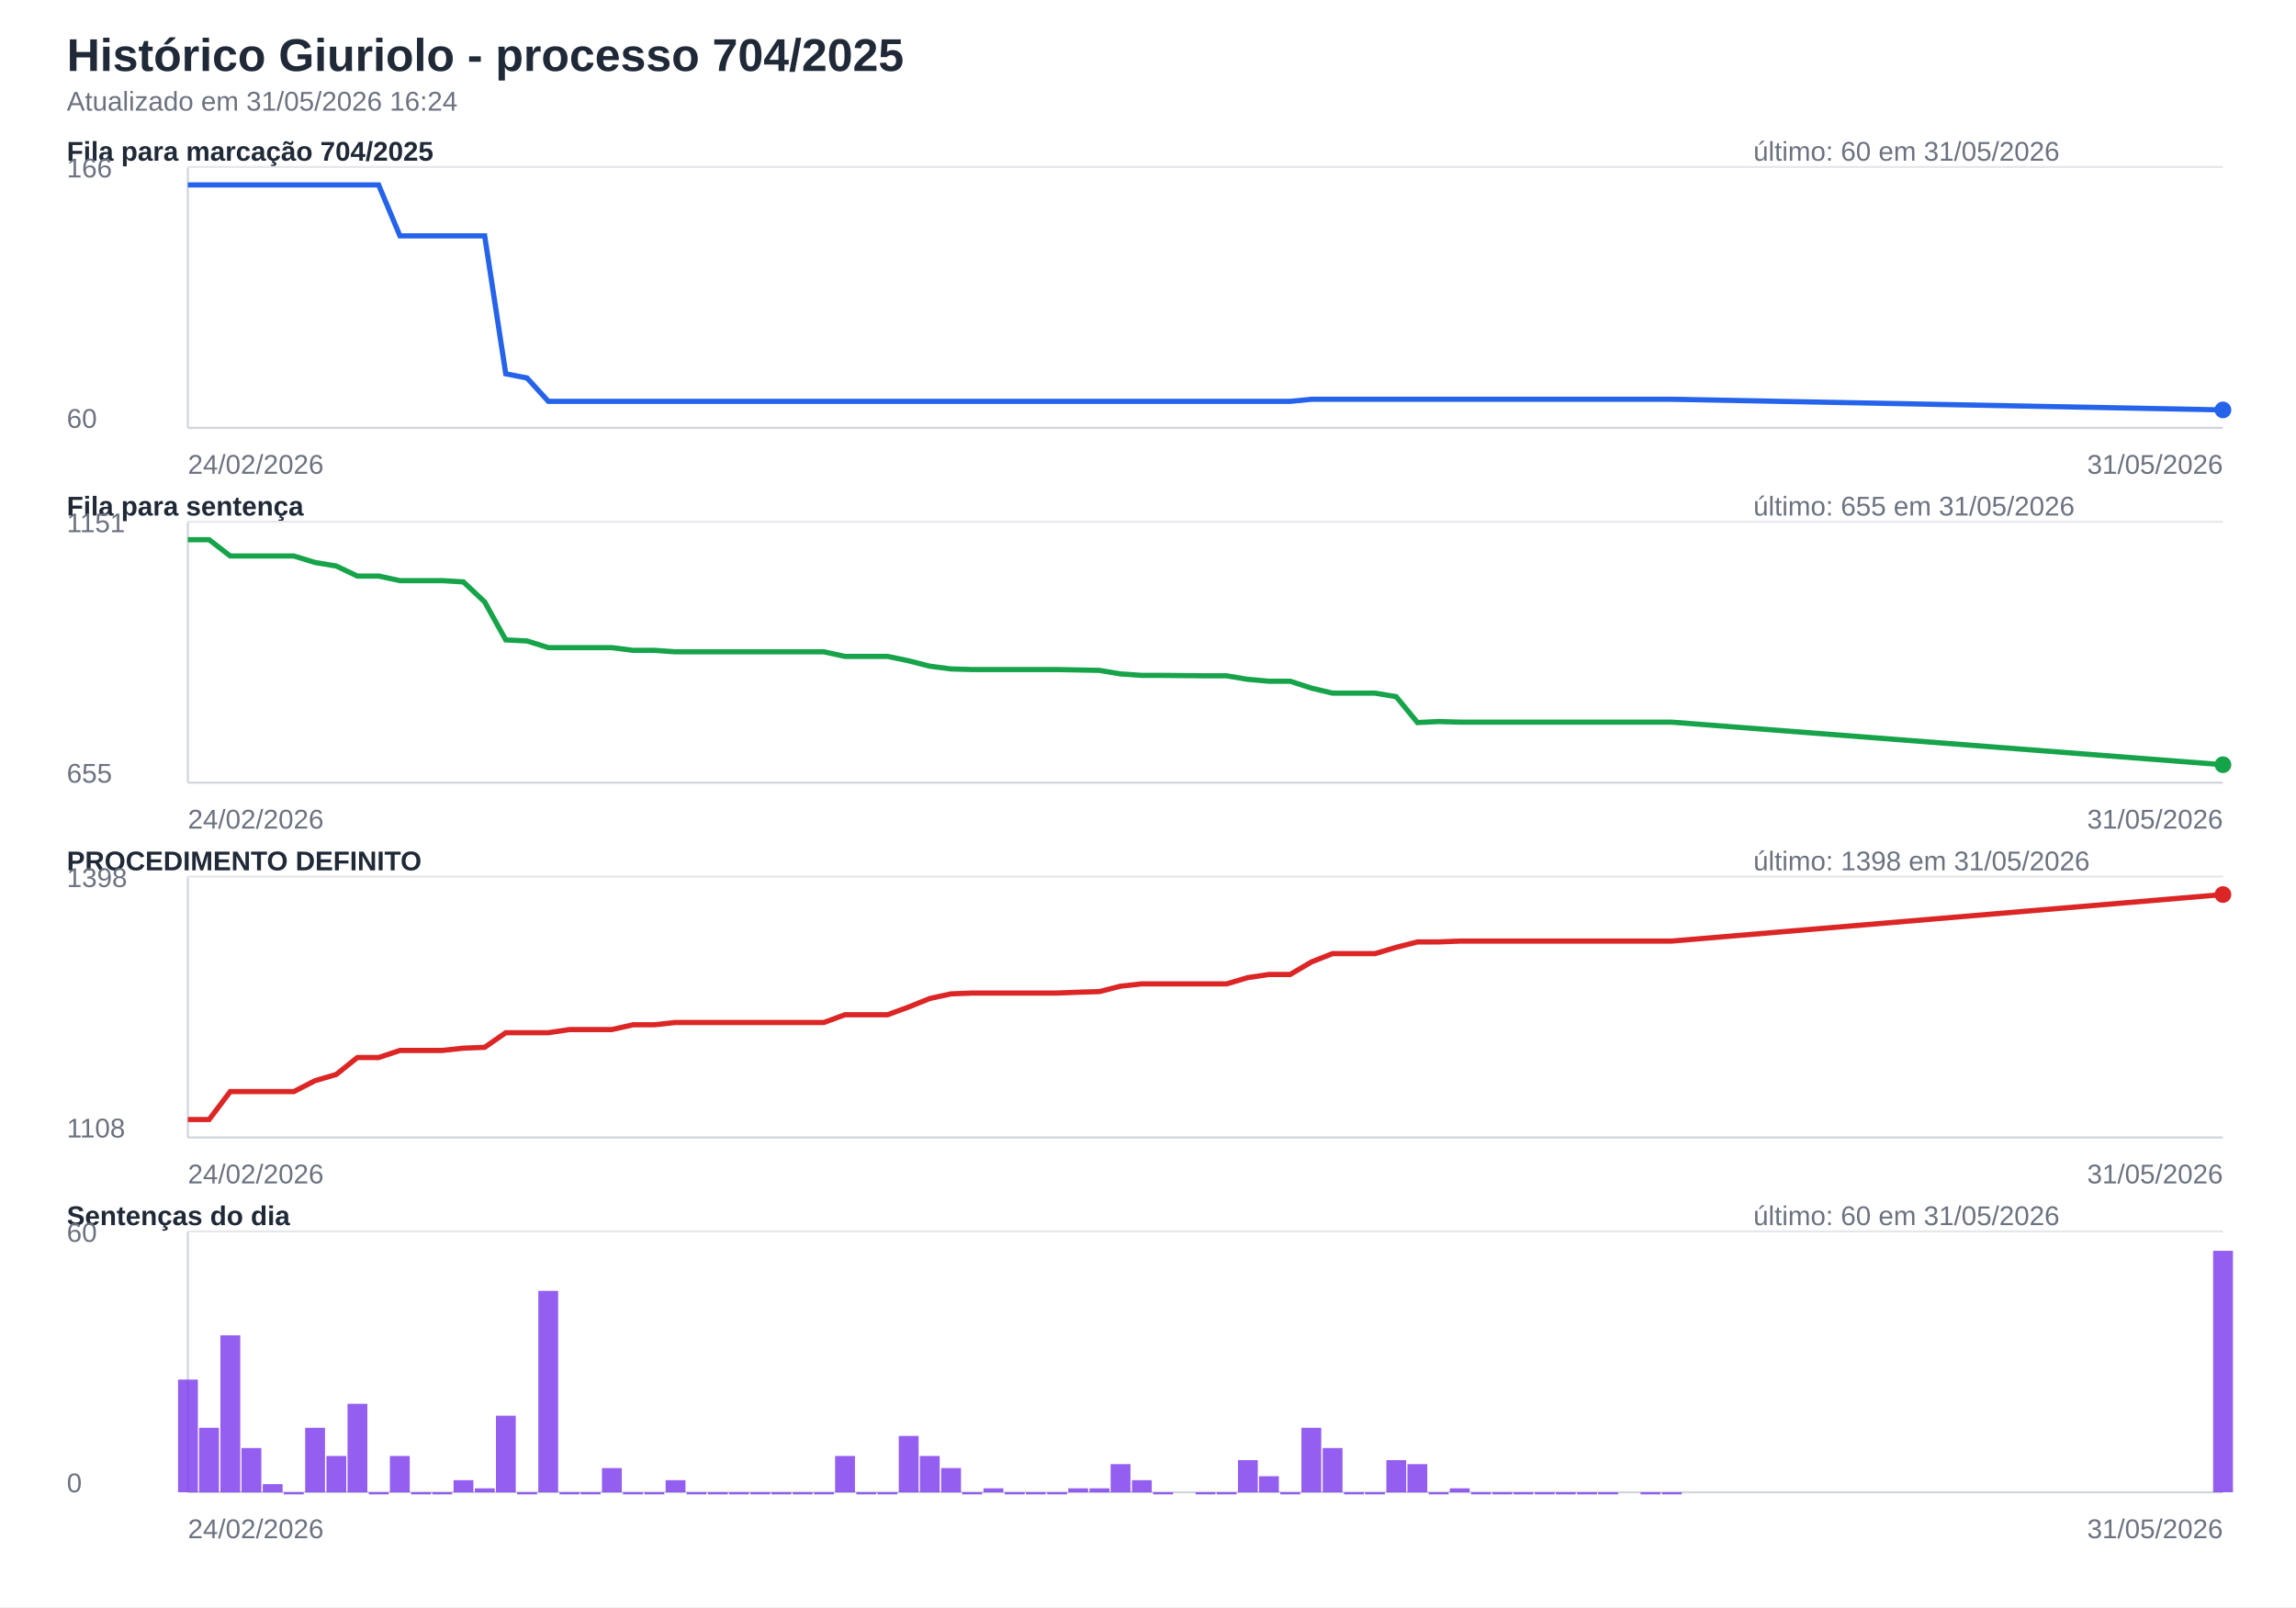
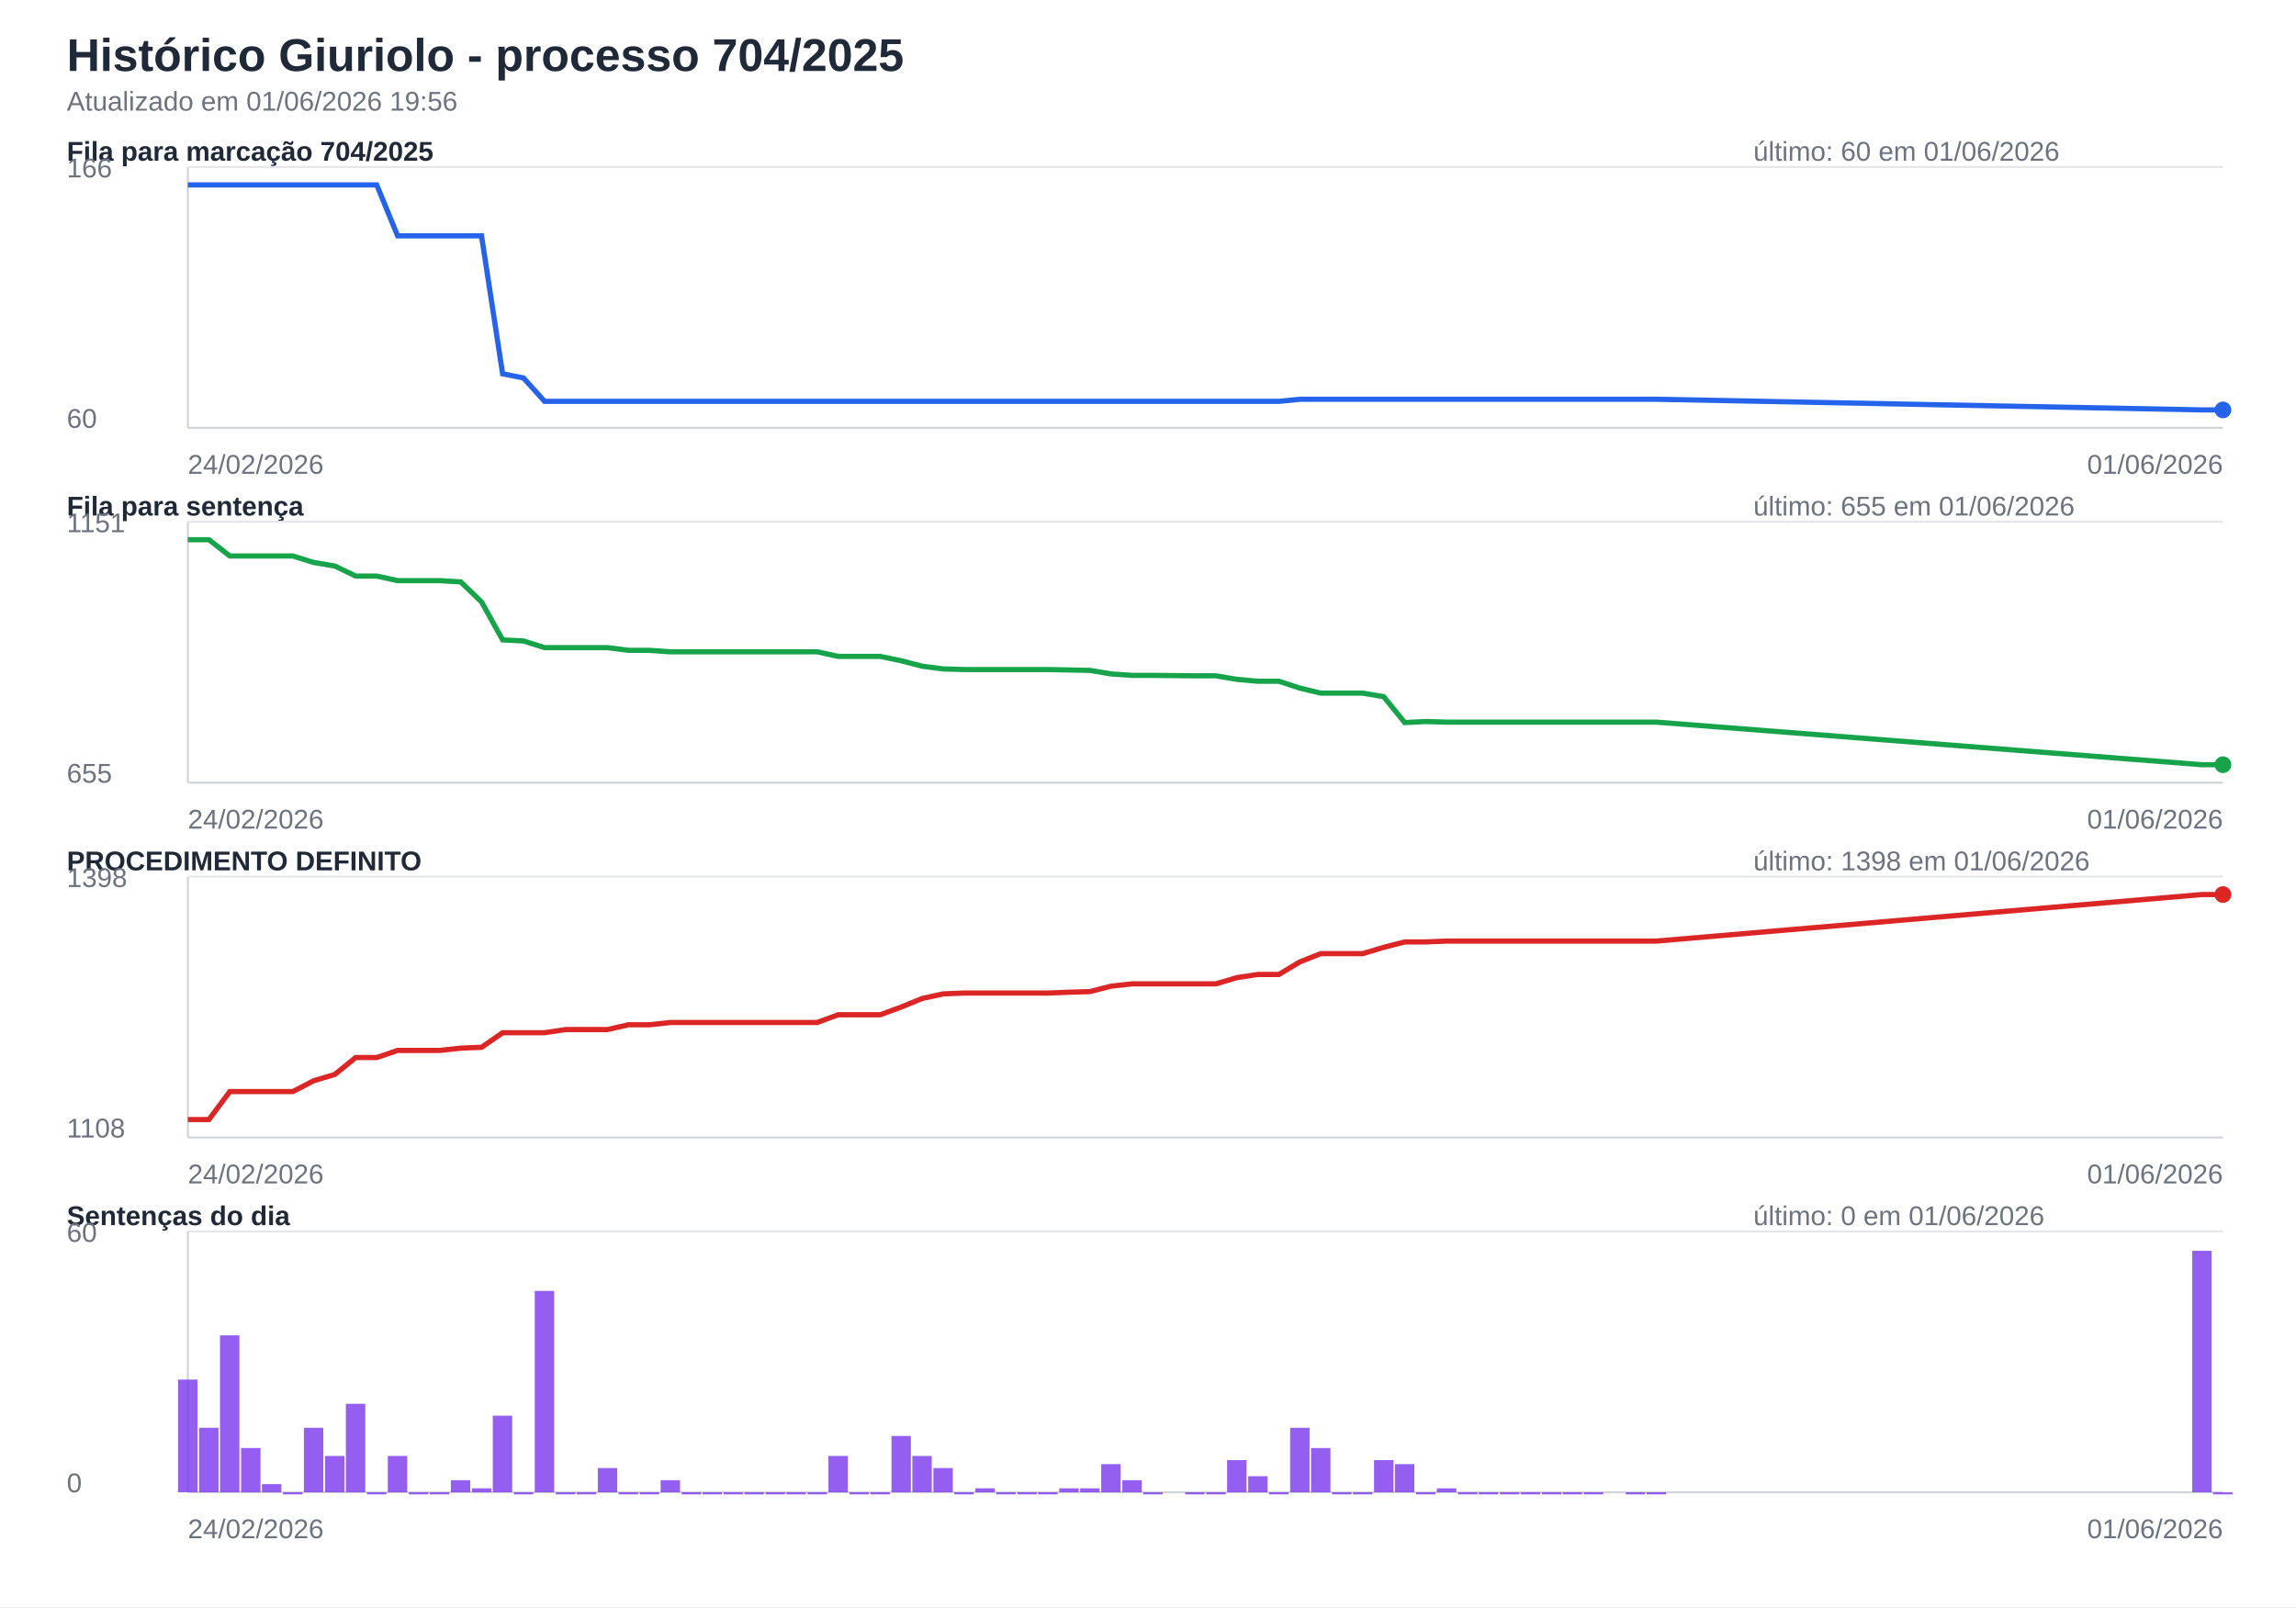
<svg xmlns="http://www.w3.org/2000/svg" width="1100" height="770" viewBox="0 0 1100 770">
  <rect width="100%" height="100%" fill="#ffffff" />
  <style>text{font-family:Segoe UI,Arial,sans-serif;font-size:13px;fill:#1f2937}.titulo{font-size:22px;font-weight:700}.sub{fill:#6b7280}.eixo{stroke:#d1d5db;stroke-width:1}.grade{stroke:#e5e7eb;stroke-width:1}.linha{fill:none;stroke-width:2.5}.barra{opacity:.82}</style>
  <text class="titulo" x="32" y="34">Histórico Giuriolo - processo 704/2025</text>
-   <text class="sub" x="32" y="53">Atualizado em 31/05/2026 16:24</text>
+   <text class="sub" x="32" y="53">Atualizado em 01/06/2026 19:56</text>
  <text x="32" y="77" font-weight="700">Fila para marcação 704/2025</text>
-   <text class="sub" x="840" y="77">último: 60 em 31/05/2026</text>
+   <text class="sub" x="840" y="77">último: 60 em 01/06/2026</text>
  <line class="eixo" x1="90" y1="205" x2="1065" y2="205" />
  <line class="eixo" x1="90" y1="80" x2="90" y2="205" />
  <line class="grade" x1="90" y1="80" x2="1065" y2="80" />
  <text class="sub" x="32" y="85">166</text>
  <text class="sub" x="32" y="205">60</text>
-   <path class="linha" stroke="#2563eb" d="M90.0,88.6 L100.2,88.6 L110.3,88.6 L120.5,88.6 L130.6,88.6 L140.8,88.6 L150.9,88.6 L161.1,88.6 L171.2,88.6 L181.4,88.6 L191.6,113.0 L201.7,113.0 L211.9,113.0 L222.0,113.0 L232.2,113.0 L242.3,179.1 L252.5,181.1 L262.7,192.3 L272.8,192.3 L283.0,192.3 L293.1,192.3 L303.3,192.3 L313.4,192.3 L323.6,192.3 L333.8,192.3 L343.9,192.3 L354.1,192.3 L364.2,192.3 L374.4,192.3 L384.5,192.3 L394.7,192.3 L404.8,192.3 L415.0,192.3 L425.2,192.3 L435.3,192.3 L445.5,192.3 L455.6,192.3 L465.8,192.3 L475.9,192.3 L486.1,192.3 L496.2,192.3 L506.4,192.3 L516.6,192.3 L526.7,192.3 L536.9,192.3 L547.0,192.3 L557.2,192.3 L577.5,192.3 L587.7,192.3 L597.8,192.3 L608.0,192.3 L618.1,192.3 L628.3,191.3 L638.4,191.3 L648.6,191.3 L658.8,191.3 L668.9,191.3 L679.1,191.3 L689.2,191.3 L699.4,191.3 L709.5,191.3 L719.7,191.3 L729.8,191.3 L740.0,191.3 L750.2,191.3 L760.3,191.3 L770.5,191.3 L790.8,191.3 L800.9,191.3 L1065.0,196.4" />
+   <path class="linha" stroke="#2563eb" d="M90.0,88.6 L100.1,88.6 L110.1,88.6 L120.2,88.6 L130.2,88.6 L140.3,88.6 L150.3,88.6 L160.4,88.6 L170.4,88.6 L180.5,88.6 L190.5,113.0 L200.6,113.0 L210.6,113.0 L220.7,113.0 L230.7,113.0 L240.8,179.1 L250.8,181.1 L260.9,192.3 L270.9,192.3 L281.0,192.3 L291.0,192.3 L301.1,192.3 L311.1,192.3 L321.2,192.3 L331.2,192.3 L341.3,192.3 L351.3,192.3 L361.4,192.3 L371.4,192.3 L381.5,192.3 L391.5,192.3 L401.6,192.3 L411.6,192.3 L421.7,192.3 L431.8,192.3 L441.8,192.3 L451.9,192.3 L461.9,192.3 L472.0,192.3 L482.0,192.3 L492.1,192.3 L502.1,192.3 L512.2,192.3 L522.2,192.3 L532.3,192.3 L542.3,192.3 L552.4,192.3 L572.5,192.3 L582.5,192.3 L592.6,192.3 L602.6,192.3 L612.7,192.3 L622.7,191.3 L632.8,191.3 L642.8,191.3 L652.9,191.3 L662.9,191.3 L673.0,191.3 L683.0,191.3 L693.1,191.3 L703.1,191.3 L713.2,191.3 L723.2,191.3 L733.3,191.3 L743.4,191.3 L753.4,191.3 L763.5,191.3 L783.6,191.3 L793.6,191.3 L1054.9,196.4 L1065.0,196.4" />
  <circle cx="1065.0" cy="196.4" r="4" fill="#2563eb" />
  <text class="sub" x="90" y="227">24/02/2026</text>
-   <text class="sub" text-anchor="end" x="1065" y="227">31/05/2026</text>
+   <text class="sub" text-anchor="end" x="1065" y="227">01/06/2026</text>
  <text x="32" y="247" font-weight="700">Fila para sentença</text>
-   <text class="sub" x="840" y="247">último: 655 em 31/05/2026</text>
+   <text class="sub" x="840" y="247">último: 655 em 01/06/2026</text>
  <line class="eixo" x1="90" y1="375" x2="1065" y2="375" />
  <line class="eixo" x1="90" y1="250" x2="90" y2="375" />
  <line class="grade" x1="90" y1="250" x2="1065" y2="250" />
  <text class="sub" x="32" y="255">1151</text>
  <text class="sub" x="32" y="375">655</text>
-   <path class="linha" stroke="#16a34a" d="M90.0,258.6 L100.2,258.6 L110.3,266.4 L120.5,266.4 L130.6,266.4 L140.8,266.4 L150.9,269.5 L161.1,271.2 L171.2,276.0 L181.4,276.0 L191.6,278.2 L201.7,278.2 L211.9,278.2 L222.0,278.8 L232.2,288.4 L242.3,306.6 L252.5,307.1 L262.7,310.3 L272.8,310.3 L283.0,310.3 L293.1,310.3 L303.3,311.6 L313.4,311.6 L323.6,312.3 L333.8,312.3 L343.9,312.3 L354.1,312.3 L364.2,312.3 L374.4,312.3 L384.5,312.3 L394.7,312.3 L404.8,314.5 L415.0,314.5 L425.2,314.5 L435.3,316.6 L445.5,319.2 L455.6,320.5 L465.8,320.8 L475.9,320.8 L486.1,320.8 L496.2,320.8 L506.4,320.8 L516.6,321.0 L526.7,321.2 L536.9,322.9 L547.0,323.6 L557.2,323.6 L577.5,323.8 L587.7,323.8 L597.8,325.5 L608.0,326.4 L618.1,326.4 L628.3,329.7 L638.4,332.1 L648.6,332.1 L658.8,332.1 L668.9,333.8 L679.1,346.2 L689.2,345.7 L699.4,346.0 L709.5,346.0 L719.7,346.0 L729.8,346.0 L740.0,346.0 L750.2,346.0 L760.3,346.0 L770.5,346.0 L790.8,346.0 L800.9,346.0 L1065.0,366.4" />
+   <path class="linha" stroke="#16a34a" d="M90.0,258.6 L100.1,258.6 L110.1,266.4 L120.2,266.4 L130.2,266.4 L140.3,266.4 L150.3,269.5 L160.4,271.2 L170.4,276.0 L180.5,276.0 L190.5,278.2 L200.6,278.2 L210.6,278.2 L220.7,278.8 L230.7,288.4 L240.8,306.6 L250.8,307.1 L260.9,310.3 L270.9,310.3 L281.0,310.3 L291.0,310.3 L301.1,311.6 L311.1,311.6 L321.2,312.3 L331.2,312.3 L341.3,312.3 L351.3,312.3 L361.4,312.3 L371.4,312.3 L381.5,312.3 L391.5,312.3 L401.6,314.5 L411.6,314.5 L421.7,314.5 L431.8,316.6 L441.8,319.2 L451.9,320.5 L461.9,320.8 L472.0,320.8 L482.0,320.8 L492.1,320.8 L502.1,320.8 L512.2,321.0 L522.2,321.2 L532.3,322.9 L542.3,323.6 L552.4,323.6 L572.5,323.8 L582.5,323.8 L592.6,325.5 L602.6,326.4 L612.7,326.4 L622.7,329.7 L632.8,332.1 L642.8,332.1 L652.9,332.1 L662.9,333.8 L673.0,346.2 L683.0,345.7 L693.1,346.0 L703.1,346.0 L713.2,346.0 L723.2,346.0 L733.3,346.0 L743.4,346.0 L753.4,346.0 L763.5,346.0 L783.6,346.0 L793.6,346.0 L1054.9,366.4 L1065.0,366.4" />
  <circle cx="1065.0" cy="366.4" r="4" fill="#16a34a" />
  <text class="sub" x="90" y="397">24/02/2026</text>
-   <text class="sub" text-anchor="end" x="1065" y="397">31/05/2026</text>
+   <text class="sub" text-anchor="end" x="1065" y="397">01/06/2026</text>
  <text x="32" y="417" font-weight="700">PROCEDIMENTO DEFINITO</text>
-   <text class="sub" x="840" y="417">último: 1398 em 31/05/2026</text>
+   <text class="sub" x="840" y="417">último: 1398 em 01/06/2026</text>
  <line class="eixo" x1="90" y1="545" x2="1065" y2="545" />
  <line class="eixo" x1="90" y1="420" x2="90" y2="545" />
  <line class="grade" x1="90" y1="420" x2="1065" y2="420" />
  <text class="sub" x="32" y="425">1398</text>
  <text class="sub" x="32" y="545">1108</text>
-   <path class="linha" stroke="#dc2626" d="M90.0,536.4 L100.2,536.4 L110.3,523.0 L120.5,523.0 L130.6,523.0 L140.8,523.0 L150.9,517.8 L161.1,514.8 L171.2,506.7 L181.4,506.7 L191.6,503.3 L201.7,503.3 L211.9,503.3 L222.0,502.2 L232.2,501.8 L242.3,494.8 L252.5,494.8 L262.7,494.8 L272.8,493.3 L283.0,493.3 L293.1,493.3 L303.3,491.0 L313.4,491.0 L323.6,489.9 L333.8,489.9 L343.9,489.9 L354.1,489.9 L364.2,489.9 L374.4,489.9 L384.5,489.9 L394.7,489.9 L404.8,486.2 L415.0,486.2 L425.2,486.2 L435.3,482.5 L445.5,478.4 L455.6,476.2 L465.8,475.8 L475.9,475.8 L486.1,475.8 L496.2,475.8 L506.4,475.8 L516.6,475.4 L526.7,475.1 L536.9,472.5 L547.0,471.4 L557.2,471.4 L577.5,471.4 L587.7,471.4 L597.8,468.4 L608.0,466.9 L618.1,466.9 L628.3,460.9 L638.4,456.9 L648.6,456.9 L658.8,456.9 L668.9,453.9 L679.1,451.3 L689.2,451.3 L699.4,450.9 L709.5,450.9 L719.7,450.9 L729.8,450.9 L740.0,450.9 L750.2,450.9 L760.3,450.9 L770.5,450.9 L790.8,450.9 L800.9,450.9 L1065.0,428.6" />
+   <path class="linha" stroke="#dc2626" d="M90.0,536.4 L100.1,536.4 L110.1,523.0 L120.2,523.0 L130.2,523.0 L140.3,523.0 L150.3,517.8 L160.4,514.8 L170.4,506.7 L180.5,506.7 L190.5,503.3 L200.6,503.3 L210.6,503.3 L220.7,502.2 L230.7,501.8 L240.8,494.8 L250.8,494.8 L260.9,494.8 L270.9,493.3 L281.0,493.3 L291.0,493.3 L301.1,491.0 L311.1,491.0 L321.2,489.9 L331.2,489.9 L341.3,489.9 L351.3,489.9 L361.4,489.9 L371.4,489.9 L381.5,489.9 L391.5,489.9 L401.6,486.2 L411.6,486.2 L421.7,486.2 L431.8,482.5 L441.8,478.4 L451.9,476.2 L461.9,475.8 L472.0,475.8 L482.0,475.8 L492.1,475.8 L502.1,475.8 L512.2,475.4 L522.2,475.1 L532.3,472.5 L542.3,471.4 L552.4,471.4 L572.5,471.4 L582.5,471.4 L592.6,468.4 L602.6,466.9 L612.7,466.9 L622.7,460.9 L632.8,456.9 L642.8,456.9 L652.9,456.9 L662.9,453.9 L673.0,451.3 L683.0,451.3 L693.1,450.9 L703.1,450.9 L713.2,450.9 L723.2,450.9 L733.3,450.9 L743.4,450.9 L753.4,450.9 L763.5,450.9 L783.6,450.9 L793.6,450.9 L1054.9,428.6 L1065.0,428.6" />
  <circle cx="1065.0" cy="428.6" r="4" fill="#dc2626" />
  <text class="sub" x="90" y="567">24/02/2026</text>
-   <text class="sub" text-anchor="end" x="1065" y="567">31/05/2026</text>
+   <text class="sub" text-anchor="end" x="1065" y="567">01/06/2026</text>
  <text x="32" y="587" font-weight="700">Sentenças do dia</text>
-   <text class="sub" x="840" y="587">último: 60 em 31/05/2026</text>
+   <text class="sub" x="840" y="587">último: 0 em 01/06/2026</text>
  <line class="eixo" x1="90" y1="715" x2="1065" y2="715" />
  <line class="eixo" x1="90" y1="590" x2="90" y2="715" />
  <line class="grade" x1="90" y1="590" x2="1065" y2="590" />
  <text class="sub" x="32" y="595">60</text>
  <text class="sub" x="32" y="715">0</text>
-   <rect class="barra" x="85.3" y="661.0" width="9.5" height="54.0" fill="#7c3aed" />
-   <rect class="barra" x="95.4" y="684.1" width="9.5" height="30.9" fill="#7c3aed" />
-   <rect class="barra" x="105.6" y="639.8" width="9.5" height="75.2" fill="#7c3aed" />
-   <rect class="barra" x="115.7" y="693.8" width="9.5" height="21.2" fill="#7c3aed" />
-   <rect class="barra" x="125.9" y="711.1" width="9.5" height="3.9" fill="#7c3aed" />
-   <rect class="barra" x="136.0" y="715.0" width="9.5" height="1.0" fill="#7c3aed" />
-   <rect class="barra" x="146.2" y="684.1" width="9.5" height="30.9" fill="#7c3aed" />
-   <rect class="barra" x="156.4" y="697.6" width="9.5" height="17.4" fill="#7c3aed" />
-   <rect class="barra" x="166.5" y="672.6" width="9.5" height="42.4" fill="#7c3aed" />
-   <rect class="barra" x="176.7" y="715.0" width="9.5" height="1.0" fill="#7c3aed" />
-   <rect class="barra" x="186.8" y="697.6" width="9.5" height="17.4" fill="#7c3aed" />
-   <rect class="barra" x="197.0" y="715.0" width="9.5" height="1.0" fill="#7c3aed" />
-   <rect class="barra" x="207.1" y="715.0" width="9.5" height="1.0" fill="#7c3aed" />
-   <rect class="barra" x="217.3" y="709.2" width="9.5" height="5.8" fill="#7c3aed" />
-   <rect class="barra" x="227.5" y="713.1" width="9.5" height="1.9" fill="#7c3aed" />
-   <rect class="barra" x="237.6" y="678.3" width="9.5" height="36.7" fill="#7c3aed" />
-   <rect class="barra" x="247.8" y="715.0" width="9.5" height="1.0" fill="#7c3aed" />
-   <rect class="barra" x="257.9" y="618.5" width="9.5" height="96.5" fill="#7c3aed" />
-   <rect class="barra" x="268.1" y="715.0" width="9.5" height="1.0" fill="#7c3aed" />
-   <rect class="barra" x="278.2" y="715.0" width="9.5" height="1.0" fill="#7c3aed" />
-   <rect class="barra" x="288.4" y="703.4" width="9.5" height="11.6" fill="#7c3aed" />
-   <rect class="barra" x="298.5" y="715.0" width="9.5" height="1.0" fill="#7c3aed" />
-   <rect class="barra" x="308.7" y="715.0" width="9.5" height="1.0" fill="#7c3aed" />
-   <rect class="barra" x="318.9" y="709.2" width="9.5" height="5.8" fill="#7c3aed" />
-   <rect class="barra" x="329.0" y="715.0" width="9.5" height="1.0" fill="#7c3aed" />
-   <rect class="barra" x="339.2" y="715.0" width="9.5" height="1.0" fill="#7c3aed" />
-   <rect class="barra" x="349.3" y="715.0" width="9.5" height="1.0" fill="#7c3aed" />
-   <rect class="barra" x="359.5" y="715.0" width="9.5" height="1.0" fill="#7c3aed" />
-   <rect class="barra" x="369.6" y="715.0" width="9.5" height="1.0" fill="#7c3aed" />
-   <rect class="barra" x="379.8" y="715.0" width="9.5" height="1.0" fill="#7c3aed" />
-   <rect class="barra" x="390.0" y="715.0" width="9.5" height="1.0" fill="#7c3aed" />
-   <rect class="barra" x="400.1" y="697.6" width="9.5" height="17.4" fill="#7c3aed" />
-   <rect class="barra" x="410.3" y="715.0" width="9.5" height="1.0" fill="#7c3aed" />
-   <rect class="barra" x="420.4" y="715.0" width="9.5" height="1.0" fill="#7c3aed" />
-   <rect class="barra" x="430.6" y="688.0" width="9.5" height="27.0" fill="#7c3aed" />
-   <rect class="barra" x="440.7" y="697.6" width="9.5" height="17.4" fill="#7c3aed" />
-   <rect class="barra" x="450.9" y="703.4" width="9.5" height="11.6" fill="#7c3aed" />
-   <rect class="barra" x="461.0" y="715.0" width="9.5" height="1.0" fill="#7c3aed" />
-   <rect class="barra" x="471.2" y="713.1" width="9.5" height="1.9" fill="#7c3aed" />
-   <rect class="barra" x="481.4" y="715.0" width="9.5" height="1.0" fill="#7c3aed" />
-   <rect class="barra" x="491.5" y="715.0" width="9.5" height="1.0" fill="#7c3aed" />
-   <rect class="barra" x="501.7" y="715.0" width="9.5" height="1.0" fill="#7c3aed" />
-   <rect class="barra" x="511.8" y="713.1" width="9.5" height="1.9" fill="#7c3aed" />
-   <rect class="barra" x="522.0" y="713.1" width="9.5" height="1.9" fill="#7c3aed" />
-   <rect class="barra" x="532.1" y="701.5" width="9.5" height="13.5" fill="#7c3aed" />
-   <rect class="barra" x="542.3" y="709.2" width="9.5" height="5.8" fill="#7c3aed" />
-   <rect class="barra" x="552.5" y="715.0" width="9.5" height="1.0" fill="#7c3aed" />
-   <rect class="barra" x="572.8" y="715.0" width="9.5" height="1.0" fill="#7c3aed" />
-   <rect class="barra" x="582.9" y="715.0" width="9.5" height="1.0" fill="#7c3aed" />
-   <rect class="barra" x="593.1" y="699.6" width="9.5" height="15.4" fill="#7c3aed" />
-   <rect class="barra" x="603.2" y="707.3" width="9.5" height="7.7" fill="#7c3aed" />
-   <rect class="barra" x="613.4" y="715.0" width="9.5" height="1.0" fill="#7c3aed" />
-   <rect class="barra" x="623.5" y="684.1" width="9.5" height="30.9" fill="#7c3aed" />
-   <rect class="barra" x="633.7" y="693.8" width="9.5" height="21.2" fill="#7c3aed" />
-   <rect class="barra" x="643.9" y="715.0" width="9.5" height="1.0" fill="#7c3aed" />
-   <rect class="barra" x="654.0" y="715.0" width="9.5" height="1.0" fill="#7c3aed" />
-   <rect class="barra" x="664.2" y="699.6" width="9.5" height="15.4" fill="#7c3aed" />
-   <rect class="barra" x="674.3" y="701.5" width="9.5" height="13.5" fill="#7c3aed" />
-   <rect class="barra" x="684.5" y="715.0" width="9.5" height="1.0" fill="#7c3aed" />
-   <rect class="barra" x="694.6" y="713.1" width="9.5" height="1.9" fill="#7c3aed" />
-   <rect class="barra" x="704.8" y="715.0" width="9.5" height="1.0" fill="#7c3aed" />
-   <rect class="barra" x="715.0" y="715.0" width="9.5" height="1.0" fill="#7c3aed" />
-   <rect class="barra" x="725.1" y="715.0" width="9.5" height="1.0" fill="#7c3aed" />
-   <rect class="barra" x="735.3" y="715.0" width="9.5" height="1.0" fill="#7c3aed" />
-   <rect class="barra" x="745.4" y="715.0" width="9.5" height="1.0" fill="#7c3aed" />
-   <rect class="barra" x="755.6" y="715.0" width="9.5" height="1.0" fill="#7c3aed" />
-   <rect class="barra" x="765.7" y="715.0" width="9.5" height="1.0" fill="#7c3aed" />
-   <rect class="barra" x="786.0" y="715.0" width="9.5" height="1.0" fill="#7c3aed" />
-   <rect class="barra" x="796.2" y="715.0" width="9.5" height="1.0" fill="#7c3aed" />
-   <rect class="barra" x="1060.3" y="599.3" width="9.5" height="115.7" fill="#7c3aed" />
+   <rect class="barra" x="85.3" y="661.0" width="9.3" height="54.0" fill="#7c3aed" />
+   <rect class="barra" x="95.4" y="684.1" width="9.3" height="30.9" fill="#7c3aed" />
+   <rect class="barra" x="105.4" y="639.8" width="9.3" height="75.2" fill="#7c3aed" />
+   <rect class="barra" x="115.5" y="693.8" width="9.3" height="21.2" fill="#7c3aed" />
+   <rect class="barra" x="125.5" y="711.1" width="9.3" height="3.9" fill="#7c3aed" />
+   <rect class="barra" x="135.6" y="715.0" width="9.3" height="1.0" fill="#7c3aed" />
+   <rect class="barra" x="145.6" y="684.1" width="9.3" height="30.9" fill="#7c3aed" />
+   <rect class="barra" x="155.7" y="697.6" width="9.3" height="17.4" fill="#7c3aed" />
+   <rect class="barra" x="165.7" y="672.6" width="9.3" height="42.4" fill="#7c3aed" />
+   <rect class="barra" x="175.8" y="715.0" width="9.3" height="1.0" fill="#7c3aed" />
+   <rect class="barra" x="185.8" y="697.6" width="9.3" height="17.4" fill="#7c3aed" />
+   <rect class="barra" x="195.9" y="715.0" width="9.3" height="1.0" fill="#7c3aed" />
+   <rect class="barra" x="205.9" y="715.0" width="9.3" height="1.0" fill="#7c3aed" />
+   <rect class="barra" x="216.0" y="709.2" width="9.3" height="5.8" fill="#7c3aed" />
+   <rect class="barra" x="226.1" y="713.1" width="9.3" height="1.9" fill="#7c3aed" />
+   <rect class="barra" x="236.1" y="678.3" width="9.3" height="36.7" fill="#7c3aed" />
+   <rect class="barra" x="246.2" y="715.0" width="9.3" height="1.0" fill="#7c3aed" />
+   <rect class="barra" x="256.2" y="618.5" width="9.3" height="96.5" fill="#7c3aed" />
+   <rect class="barra" x="266.3" y="715.0" width="9.3" height="1.0" fill="#7c3aed" />
+   <rect class="barra" x="276.3" y="715.0" width="9.3" height="1.0" fill="#7c3aed" />
+   <rect class="barra" x="286.4" y="703.4" width="9.3" height="11.6" fill="#7c3aed" />
+   <rect class="barra" x="296.4" y="715.0" width="9.3" height="1.0" fill="#7c3aed" />
+   <rect class="barra" x="306.5" y="715.0" width="9.3" height="1.0" fill="#7c3aed" />
+   <rect class="barra" x="316.5" y="709.2" width="9.3" height="5.8" fill="#7c3aed" />
+   <rect class="barra" x="326.6" y="715.0" width="9.3" height="1.0" fill="#7c3aed" />
+   <rect class="barra" x="336.6" y="715.0" width="9.3" height="1.0" fill="#7c3aed" />
+   <rect class="barra" x="346.7" y="715.0" width="9.3" height="1.0" fill="#7c3aed" />
+   <rect class="barra" x="356.7" y="715.0" width="9.3" height="1.0" fill="#7c3aed" />
+   <rect class="barra" x="366.8" y="715.0" width="9.3" height="1.0" fill="#7c3aed" />
+   <rect class="barra" x="376.8" y="715.0" width="9.3" height="1.0" fill="#7c3aed" />
+   <rect class="barra" x="386.9" y="715.0" width="9.3" height="1.0" fill="#7c3aed" />
+   <rect class="barra" x="396.9" y="697.6" width="9.3" height="17.4" fill="#7c3aed" />
+   <rect class="barra" x="407.0" y="715.0" width="9.3" height="1.0" fill="#7c3aed" />
+   <rect class="barra" x="417.0" y="715.0" width="9.3" height="1.0" fill="#7c3aed" />
+   <rect class="barra" x="427.1" y="688.0" width="9.3" height="27.0" fill="#7c3aed" />
+   <rect class="barra" x="437.1" y="697.6" width="9.3" height="17.4" fill="#7c3aed" />
+   <rect class="barra" x="447.2" y="703.4" width="9.3" height="11.6" fill="#7c3aed" />
+   <rect class="barra" x="457.2" y="715.0" width="9.3" height="1.0" fill="#7c3aed" />
+   <rect class="barra" x="467.3" y="713.1" width="9.3" height="1.9" fill="#7c3aed" />
+   <rect class="barra" x="477.3" y="715.0" width="9.3" height="1.0" fill="#7c3aed" />
+   <rect class="barra" x="487.4" y="715.0" width="9.3" height="1.0" fill="#7c3aed" />
+   <rect class="barra" x="497.4" y="715.0" width="9.3" height="1.0" fill="#7c3aed" />
+   <rect class="barra" x="507.5" y="713.1" width="9.3" height="1.9" fill="#7c3aed" />
+   <rect class="barra" x="517.5" y="713.1" width="9.3" height="1.9" fill="#7c3aed" />
+   <rect class="barra" x="527.6" y="701.5" width="9.3" height="13.5" fill="#7c3aed" />
+   <rect class="barra" x="537.7" y="709.2" width="9.3" height="5.8" fill="#7c3aed" />
+   <rect class="barra" x="547.7" y="715.0" width="9.3" height="1.0" fill="#7c3aed" />
+   <rect class="barra" x="567.8" y="715.0" width="9.3" height="1.0" fill="#7c3aed" />
+   <rect class="barra" x="577.9" y="715.0" width="9.3" height="1.0" fill="#7c3aed" />
+   <rect class="barra" x="587.9" y="699.6" width="9.3" height="15.4" fill="#7c3aed" />
+   <rect class="barra" x="598.0" y="707.3" width="9.3" height="7.7" fill="#7c3aed" />
+   <rect class="barra" x="608.0" y="715.0" width="9.3" height="1.0" fill="#7c3aed" />
+   <rect class="barra" x="618.1" y="684.1" width="9.3" height="30.9" fill="#7c3aed" />
+   <rect class="barra" x="628.1" y="693.8" width="9.3" height="21.2" fill="#7c3aed" />
+   <rect class="barra" x="638.2" y="715.0" width="9.3" height="1.0" fill="#7c3aed" />
+   <rect class="barra" x="648.2" y="715.0" width="9.3" height="1.0" fill="#7c3aed" />
+   <rect class="barra" x="658.3" y="699.6" width="9.3" height="15.4" fill="#7c3aed" />
+   <rect class="barra" x="668.3" y="701.5" width="9.3" height="13.5" fill="#7c3aed" />
+   <rect class="barra" x="678.4" y="715.0" width="9.3" height="1.0" fill="#7c3aed" />
+   <rect class="barra" x="688.4" y="713.1" width="9.3" height="1.9" fill="#7c3aed" />
+   <rect class="barra" x="698.5" y="715.0" width="9.3" height="1.0" fill="#7c3aed" />
+   <rect class="barra" x="708.5" y="715.0" width="9.3" height="1.0" fill="#7c3aed" />
+   <rect class="barra" x="718.6" y="715.0" width="9.3" height="1.0" fill="#7c3aed" />
+   <rect class="barra" x="728.6" y="715.0" width="9.3" height="1.0" fill="#7c3aed" />
+   <rect class="barra" x="738.7" y="715.0" width="9.3" height="1.0" fill="#7c3aed" />
+   <rect class="barra" x="748.7" y="715.0" width="9.3" height="1.0" fill="#7c3aed" />
+   <rect class="barra" x="758.8" y="715.0" width="9.3" height="1.0" fill="#7c3aed" />
+   <rect class="barra" x="778.9" y="715.0" width="9.3" height="1.0" fill="#7c3aed" />
+   <rect class="barra" x="788.9" y="715.0" width="9.3" height="1.0" fill="#7c3aed" />
+   <rect class="barra" x="1050.3" y="599.3" width="9.3" height="115.7" fill="#7c3aed" />
+   <rect class="barra" x="1060.3" y="715.0" width="9.3" height="1.0" fill="#7c3aed" />
  <text class="sub" x="90" y="737">24/02/2026</text>
-   <text class="sub" text-anchor="end" x="1065" y="737">31/05/2026</text>
+   <text class="sub" text-anchor="end" x="1065" y="737">01/06/2026</text>
</svg>
